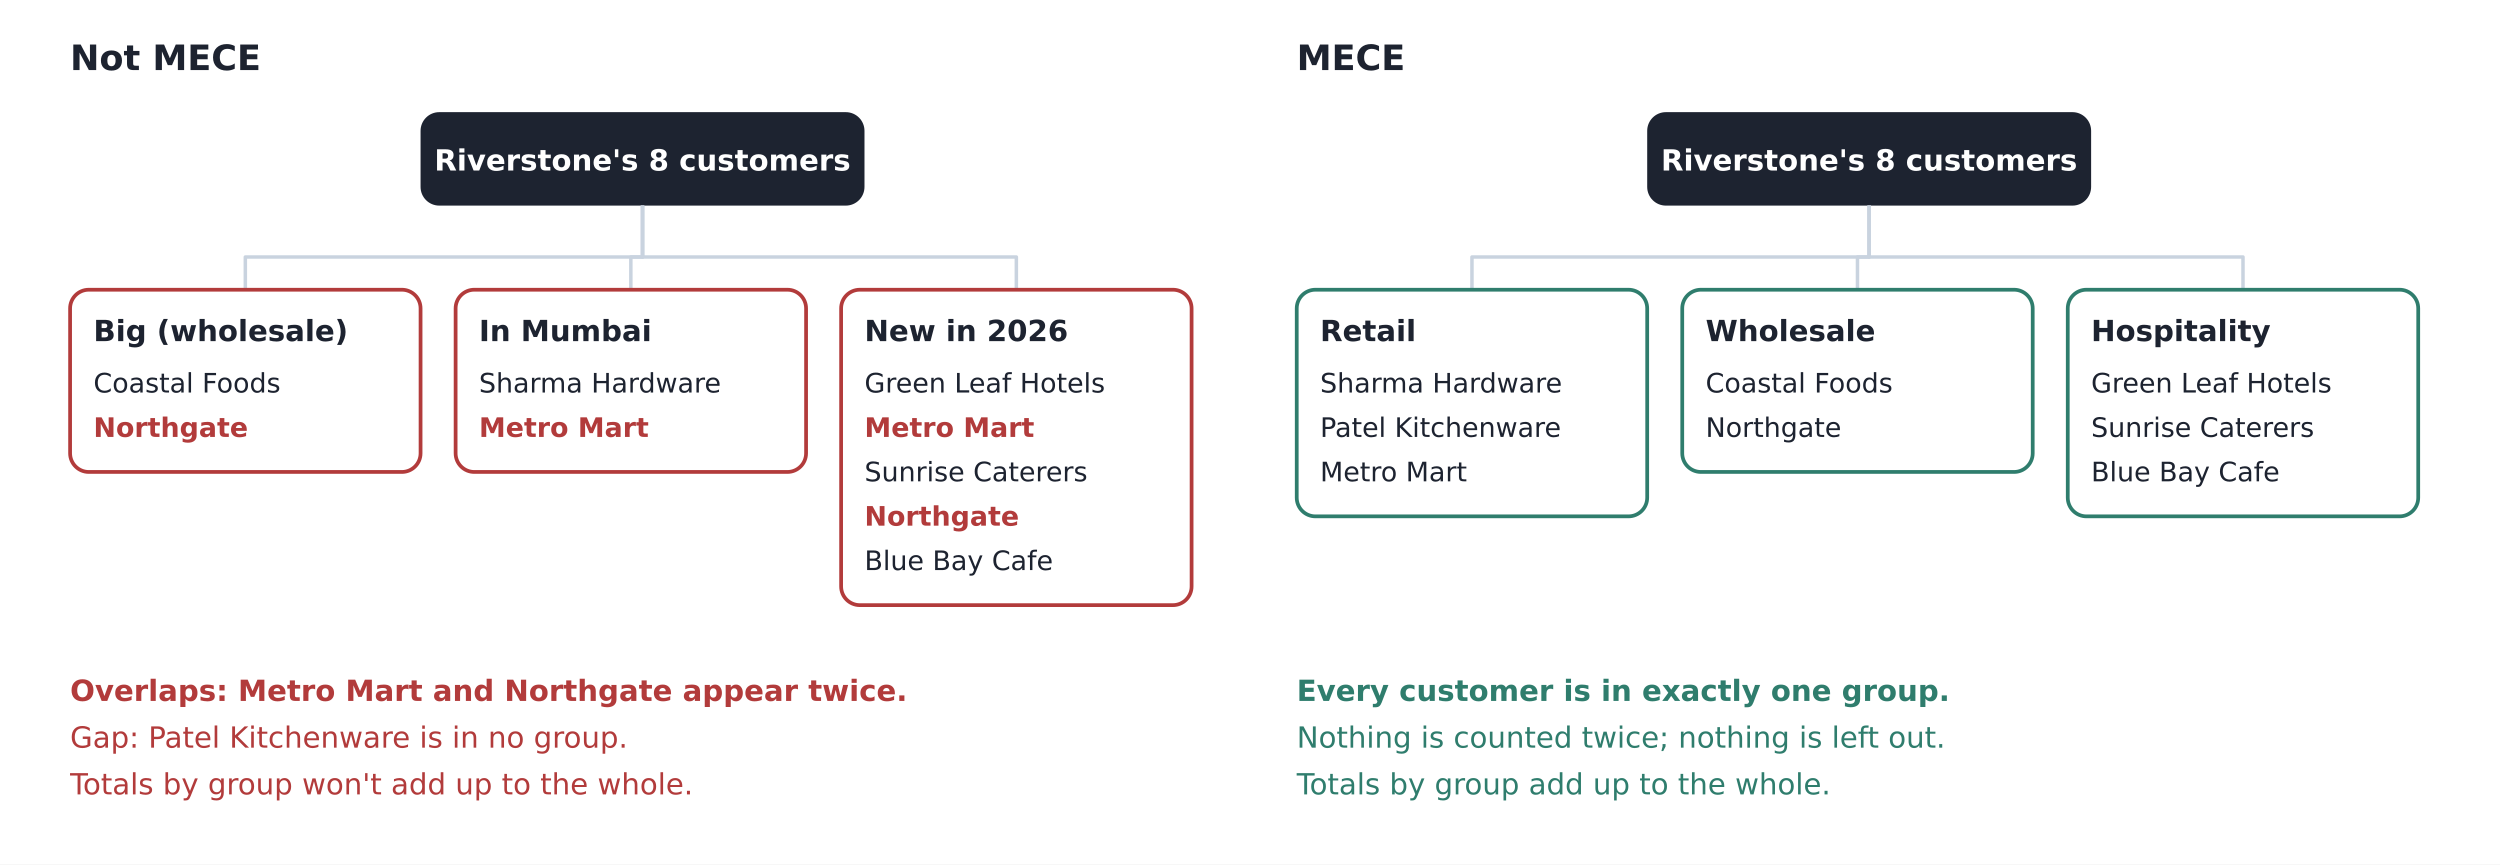
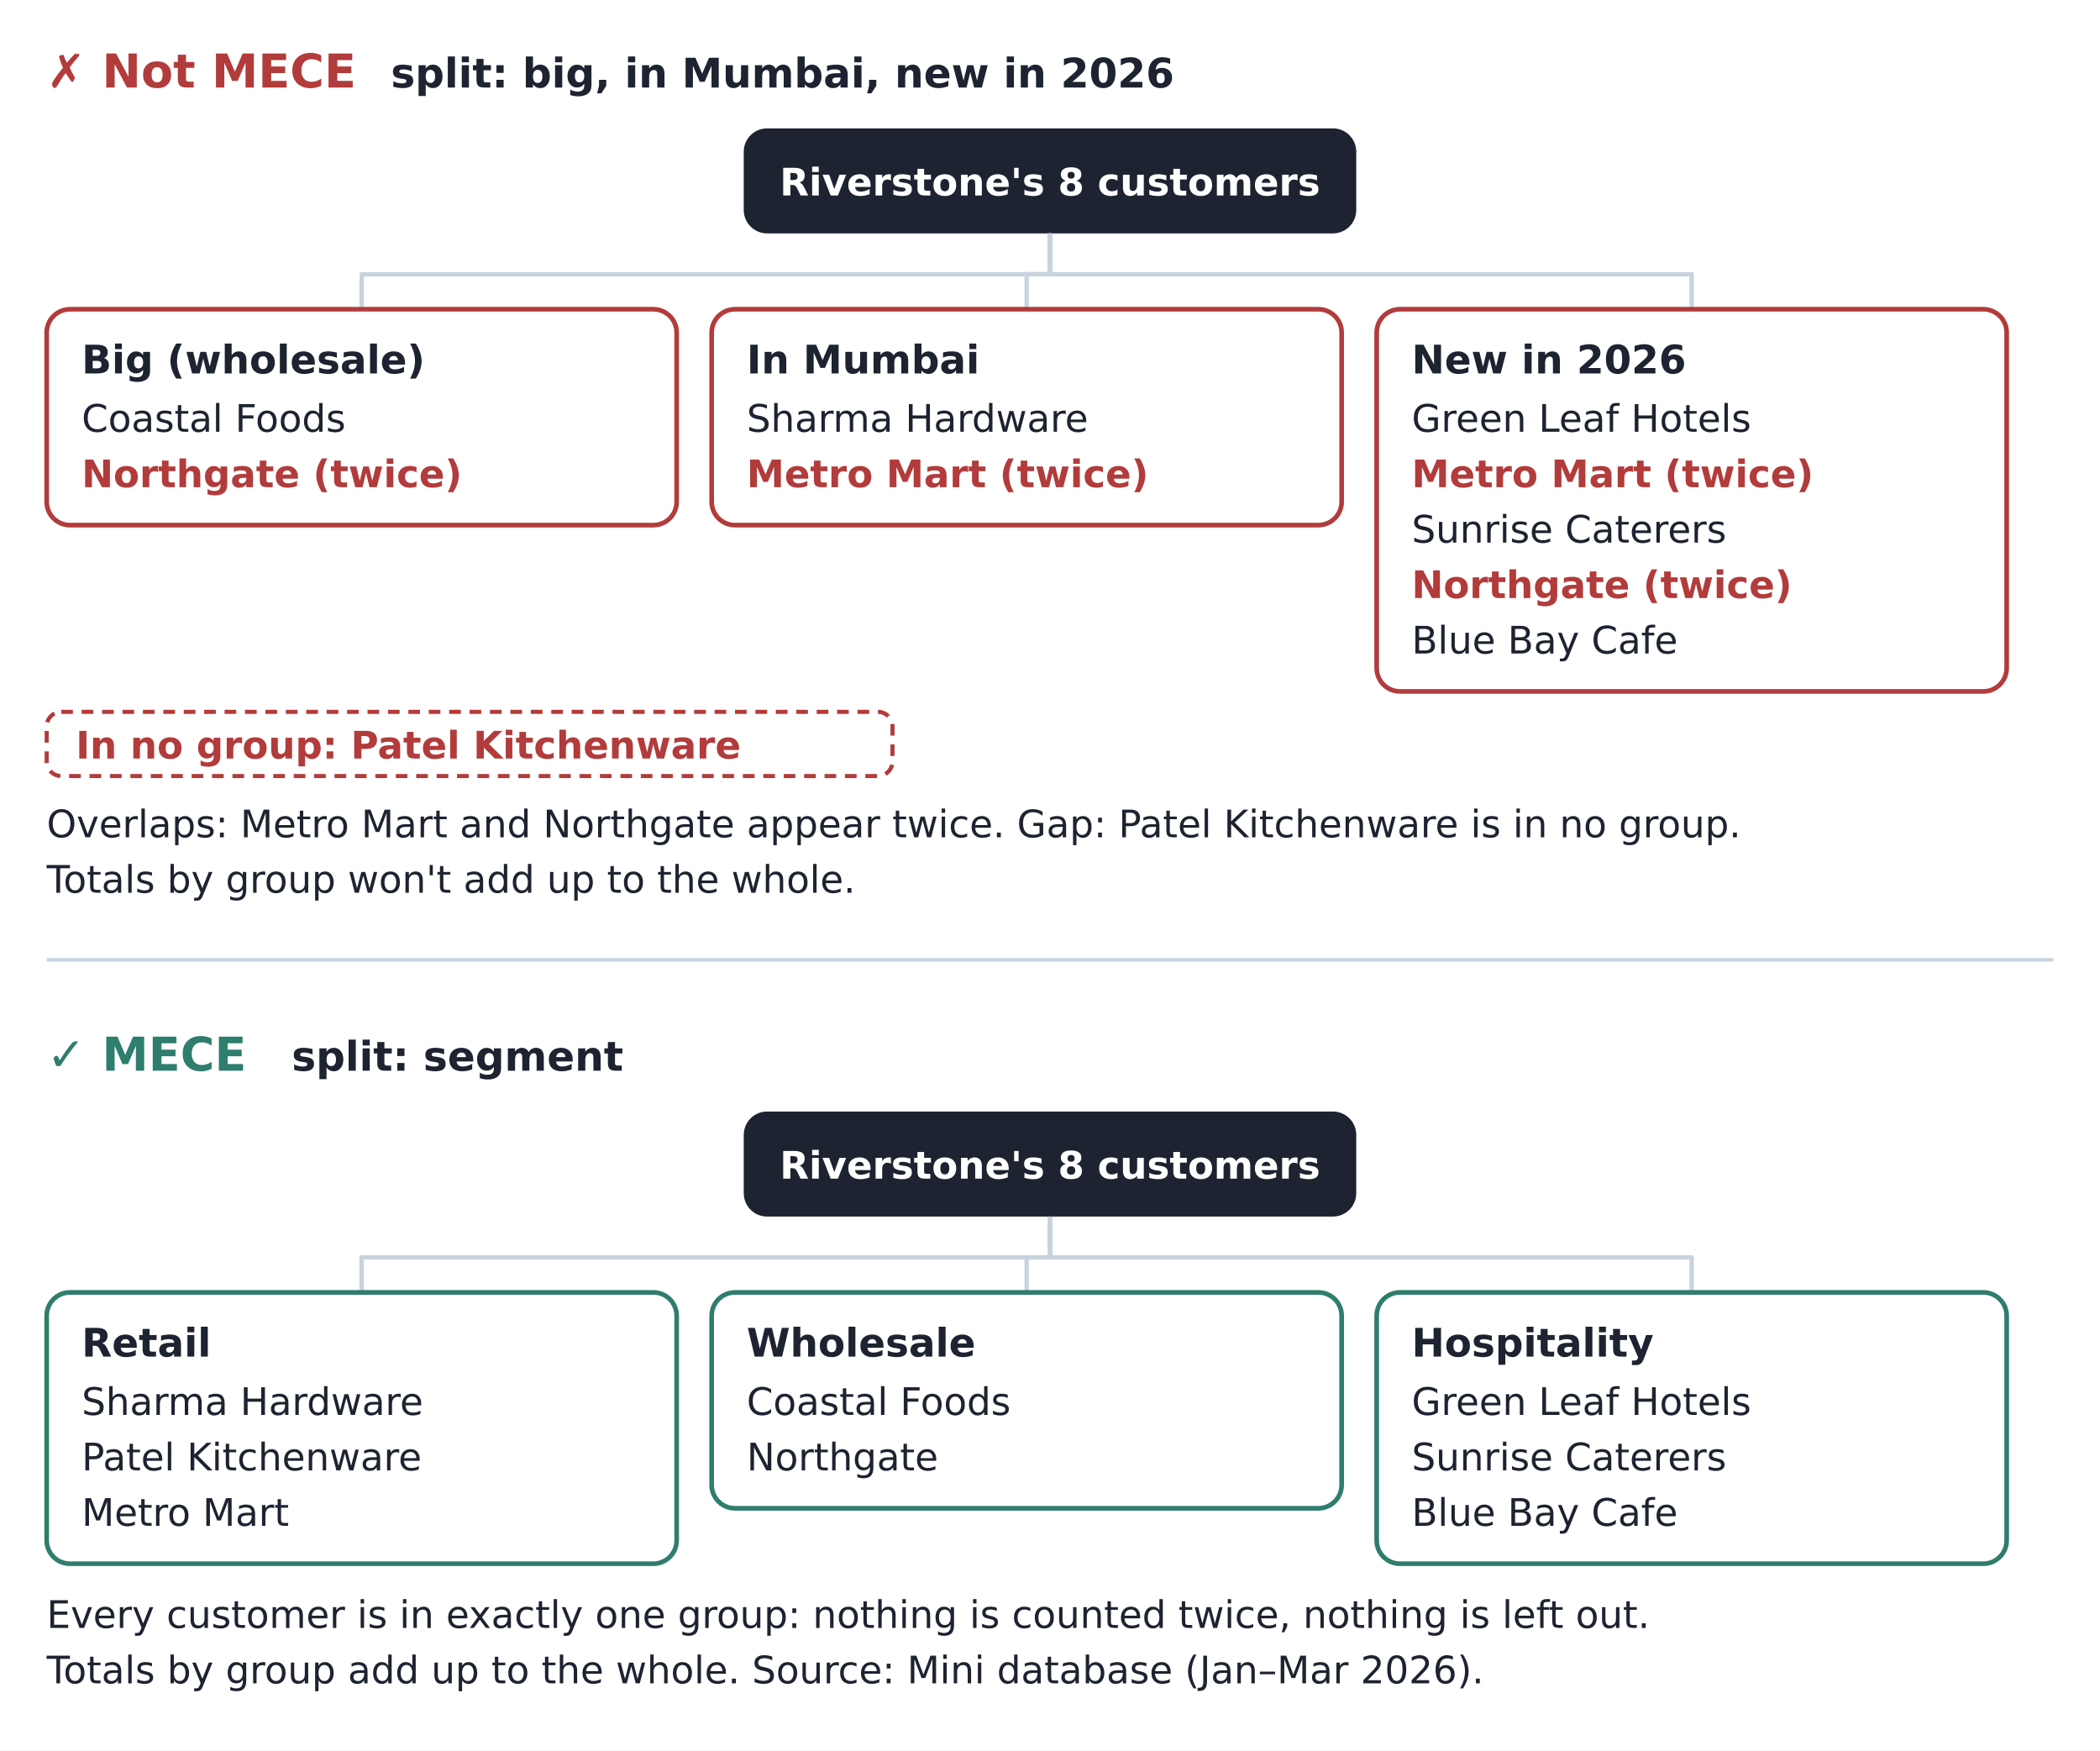
- <svg xmlns="http://www.w3.org/2000/svg" width="1070" height="370" viewBox="0 0 1070 370" font-family="DejaVu Sans, Arial, sans-serif">
-   <rect width="1070" height="370" fill="#ffffff" />
-   <text x="30" y="30" font-size="15" fill="#1d2330" font-weight="bold" text-anchor="start" font-family="Poppins, DejaVu Sans, sans-serif">Not MECE</text>
-   <rect x="180" y="48" width="190" height="40" rx="8" fill="#1d2330" stroke="none" stroke-width="1" />
-   <text x="275" y="73" font-size="12.5" fill="#fff" font-weight="bold" text-anchor="middle">Riverstone's 8 customers</text>
-   <path d="M275,88 V110 H105.0 V124" fill="none" stroke="#c9d3df" stroke-width="1.5" stroke-linejoin="round" />
-   <rect x="30" y="124" width="150" height="78" rx="8" fill="#fff" stroke="#b23b3b" stroke-width="1.6" />
-   <text x="40" y="146" font-size="12.5" fill="#1d2330" font-weight="bold" text-anchor="start">Big (wholesale)</text>
-   <text x="40" y="168" font-size="11.5" fill="#1d2330" font-weight="normal" text-anchor="start">Coastal Foods</text>
-   <text x="40" y="187" font-size="11.5" fill="#b23b3b" font-weight="bold" text-anchor="start">Northgate</text>
-   <path d="M275,88 V110 H270.0 V124" fill="none" stroke="#c9d3df" stroke-width="1.5" stroke-linejoin="round" />
-   <rect x="195" y="124" width="150" height="78" rx="8" fill="#fff" stroke="#b23b3b" stroke-width="1.6" />
-   <text x="205" y="146" font-size="12.5" fill="#1d2330" font-weight="bold" text-anchor="start">In Mumbai</text>
-   <text x="205" y="168" font-size="11.5" fill="#1d2330" font-weight="normal" text-anchor="start">Sharma Hardware</text>
-   <text x="205" y="187" font-size="11.5" fill="#b23b3b" font-weight="bold" text-anchor="start">Metro Mart</text>
-   <path d="M275,88 V110 H435.0 V124" fill="none" stroke="#c9d3df" stroke-width="1.5" stroke-linejoin="round" />
-   <rect x="360" y="124" width="150" height="135" rx="8" fill="#fff" stroke="#b23b3b" stroke-width="1.6" />
-   <text x="370" y="146" font-size="12.5" fill="#1d2330" font-weight="bold" text-anchor="start">New in 2026</text>
-   <text x="370" y="168" font-size="11.5" fill="#1d2330" font-weight="normal" text-anchor="start">Green Leaf Hotels</text>
-   <text x="370" y="187" font-size="11.5" fill="#b23b3b" font-weight="bold" text-anchor="start">Metro Mart</text>
-   <text x="370" y="206" font-size="11.5" fill="#1d2330" font-weight="normal" text-anchor="start">Sunrise Caterers</text>
-   <text x="370" y="225" font-size="11.5" fill="#b23b3b" font-weight="bold" text-anchor="start">Northgate</text>
-   <text x="370" y="244" font-size="11.5" fill="#1d2330" font-weight="normal" text-anchor="start">Blue Bay Cafe</text>
-   <text x="30" y="300" font-size="12.5" fill="#b23b3b" font-weight="bold" text-anchor="start">Overlaps: Metro Mart and Northgate appear twice.</text>
-   <text x="30" y="320" font-size="12.5" fill="#b23b3b" font-weight="normal" text-anchor="start">Gap: Patel Kitchenware is in no group.</text>
-   <text x="30" y="340" font-size="12.5" fill="#b23b3b" font-weight="normal" text-anchor="start">Totals by group won't add up to the whole.</text>
-   <text x="555" y="30" font-size="15" fill="#1d2330" font-weight="bold" text-anchor="start" font-family="Poppins, DejaVu Sans, sans-serif">MECE</text>
-   <rect x="705" y="48" width="190" height="40" rx="8" fill="#1d2330" stroke="none" stroke-width="1" />
-   <text x="800" y="73" font-size="12.5" fill="#fff" font-weight="bold" text-anchor="middle">Riverstone's 8 customers</text>
-   <path d="M800,88 V110 H630.0 V124" fill="none" stroke="#c9d3df" stroke-width="1.5" stroke-linejoin="round" />
-   <rect x="555" y="124" width="150" height="97" rx="8" fill="#fff" stroke="#2f7d6d" stroke-width="1.6" />
-   <text x="565" y="146" font-size="12.5" fill="#1d2330" font-weight="bold" text-anchor="start">Retail</text>
-   <text x="565" y="168" font-size="11.5" fill="#1d2330" font-weight="normal" text-anchor="start">Sharma Hardware</text>
-   <text x="565" y="187" font-size="11.5" fill="#1d2330" font-weight="normal" text-anchor="start">Patel Kitchenware</text>
-   <text x="565" y="206" font-size="11.5" fill="#1d2330" font-weight="normal" text-anchor="start">Metro Mart</text>
-   <path d="M800,88 V110 H795.0 V124" fill="none" stroke="#c9d3df" stroke-width="1.5" stroke-linejoin="round" />
-   <rect x="720" y="124" width="150" height="78" rx="8" fill="#fff" stroke="#2f7d6d" stroke-width="1.6" />
-   <text x="730" y="146" font-size="12.5" fill="#1d2330" font-weight="bold" text-anchor="start">Wholesale</text>
-   <text x="730" y="168" font-size="11.5" fill="#1d2330" font-weight="normal" text-anchor="start">Coastal Foods</text>
-   <text x="730" y="187" font-size="11.5" fill="#1d2330" font-weight="normal" text-anchor="start">Northgate</text>
-   <path d="M800,88 V110 H960.0 V124" fill="none" stroke="#c9d3df" stroke-width="1.5" stroke-linejoin="round" />
-   <rect x="885" y="124" width="150" height="97" rx="8" fill="#fff" stroke="#2f7d6d" stroke-width="1.6" />
-   <text x="895" y="146" font-size="12.5" fill="#1d2330" font-weight="bold" text-anchor="start">Hospitality</text>
-   <text x="895" y="168" font-size="11.5" fill="#1d2330" font-weight="normal" text-anchor="start">Green Leaf Hotels</text>
-   <text x="895" y="187" font-size="11.5" fill="#1d2330" font-weight="normal" text-anchor="start">Sunrise Caterers</text>
-   <text x="895" y="206" font-size="11.5" fill="#1d2330" font-weight="normal" text-anchor="start">Blue Bay Cafe</text>
-   <text x="555" y="300" font-size="12.5" fill="#2f7d6d" font-weight="bold" text-anchor="start">Every customer is in exactly one group.</text>
-   <text x="555" y="320" font-size="12.5" fill="#2f7d6d" font-weight="normal" text-anchor="start">Nothing is counted twice; nothing is left out.</text>
-   <text x="555" y="340" font-size="12.5" fill="#2f7d6d" font-weight="normal" text-anchor="start">Totals by group add up to the whole.</text>
+ <svg xmlns="http://www.w3.org/2000/svg" width="720" height="600" viewBox="0 0 720 600" font-family="DejaVu Sans, Arial, sans-serif">
+   <rect width="720" height="600" fill="#ffffff" />
+   <text x="16" y="30" font-size="16" fill="#b23b3b" font-weight="bold" text-anchor="start" font-family="Poppins, DejaVu Sans, sans-serif">✗ Not MECE</text>
+   <text x="134" y="30" font-size="14" fill="#1d2330" font-weight="bold" text-anchor="start">split: big, in Mumbai, new in 2026</text>
+   <rect x="255" y="44" width="210" height="36" rx="8" fill="#1d2330" stroke="none" stroke-width="1" />
+   <text x="360" y="67" font-size="13" fill="#fff" font-weight="bold" text-anchor="middle">Riverstone's 8 customers</text>
+   <path d="M360,80 V94 H124.0 V106" fill="none" stroke="#c9d3df" stroke-width="1.5" stroke-linejoin="round" />
+   <rect x="16" y="106" width="216" height="74" rx="8" fill="#fff" stroke="#b23b3b" stroke-width="1.6" />
+   <text x="28" y="128" font-size="13.5" fill="#1d2330" font-weight="bold" text-anchor="start">Big (wholesale)</text>
+   <text x="28" y="148" font-size="13" fill="#1d2330" font-weight="normal" text-anchor="start">Coastal Foods</text>
+   <text x="28" y="167" font-size="13" fill="#b23b3b" font-weight="bold" text-anchor="start">Northgate  (twice)</text>
+   <path d="M360,80 V94 H352.0 V106" fill="none" stroke="#c9d3df" stroke-width="1.5" stroke-linejoin="round" />
+   <rect x="244" y="106" width="216" height="74" rx="8" fill="#fff" stroke="#b23b3b" stroke-width="1.6" />
+   <text x="256" y="128" font-size="13.5" fill="#1d2330" font-weight="bold" text-anchor="start">In Mumbai</text>
+   <text x="256" y="148" font-size="13" fill="#1d2330" font-weight="normal" text-anchor="start">Sharma Hardware</text>
+   <text x="256" y="167" font-size="13" fill="#b23b3b" font-weight="bold" text-anchor="start">Metro Mart  (twice)</text>
+   <path d="M360,80 V94 H580.0 V106" fill="none" stroke="#c9d3df" stroke-width="1.5" stroke-linejoin="round" />
+   <rect x="472" y="106" width="216" height="131" rx="8" fill="#fff" stroke="#b23b3b" stroke-width="1.6" />
+   <text x="484" y="128" font-size="13.5" fill="#1d2330" font-weight="bold" text-anchor="start">New in 2026</text>
+   <text x="484" y="148" font-size="13" fill="#1d2330" font-weight="normal" text-anchor="start">Green Leaf Hotels</text>
+   <text x="484" y="167" font-size="13" fill="#b23b3b" font-weight="bold" text-anchor="start">Metro Mart  (twice)</text>
+   <text x="484" y="186" font-size="13" fill="#1d2330" font-weight="normal" text-anchor="start">Sunrise Caterers</text>
+   <text x="484" y="205" font-size="13" fill="#b23b3b" font-weight="bold" text-anchor="start">Northgate  (twice)</text>
+   <text x="484" y="224" font-size="13" fill="#1d2330" font-weight="normal" text-anchor="start">Blue Bay Cafe</text>
+   <rect x="16" y="244" width="290" height="22" rx="5" fill="#fff" stroke="#b23b3b" stroke-width="1.4" stroke-dasharray="4 3" />
+   <text x="26" y="260" font-size="13" fill="#b23b3b" font-weight="bold" text-anchor="start">In no group: Patel Kitchenware</text>
+   <text x="16" y="287" font-size="13" fill="#1d2330" font-weight="normal" text-anchor="start">Overlaps: Metro Mart and Northgate appear twice. Gap: Patel Kitchenware is in no group.</text>
+   <text x="16" y="306" font-size="13" fill="#1d2330" font-weight="normal" text-anchor="start">Totals by group won't add up to the whole.</text>
+   <path d="M16,329 H704" fill="none" stroke="#c9d3df" stroke-width="1.2" stroke-linejoin="round" />
+   <text x="16" y="367" font-size="16" fill="#2f7d6d" font-weight="bold" text-anchor="start" font-family="Poppins, DejaVu Sans, sans-serif">✓ MECE</text>
+   <text x="100" y="367" font-size="14" fill="#1d2330" font-weight="bold" text-anchor="start">split: segment</text>
+   <rect x="255" y="381" width="210" height="36" rx="8" fill="#1d2330" stroke="none" stroke-width="1" />
+   <text x="360" y="404" font-size="13" fill="#fff" font-weight="bold" text-anchor="middle">Riverstone's 8 customers</text>
+   <path d="M360,417 V431 H124.0 V443" fill="none" stroke="#c9d3df" stroke-width="1.5" stroke-linejoin="round" />
+   <rect x="16" y="443" width="216" height="93" rx="8" fill="#fff" stroke="#2f7d6d" stroke-width="1.6" />
+   <text x="28" y="465" font-size="13.5" fill="#1d2330" font-weight="bold" text-anchor="start">Retail</text>
+   <text x="28" y="485" font-size="13" fill="#1d2330" font-weight="normal" text-anchor="start">Sharma Hardware</text>
+   <text x="28" y="504" font-size="13" fill="#1d2330" font-weight="normal" text-anchor="start">Patel Kitchenware</text>
+   <text x="28" y="523" font-size="13" fill="#1d2330" font-weight="normal" text-anchor="start">Metro Mart</text>
+   <path d="M360,417 V431 H352.0 V443" fill="none" stroke="#c9d3df" stroke-width="1.5" stroke-linejoin="round" />
+   <rect x="244" y="443" width="216" height="74" rx="8" fill="#fff" stroke="#2f7d6d" stroke-width="1.6" />
+   <text x="256" y="465" font-size="13.5" fill="#1d2330" font-weight="bold" text-anchor="start">Wholesale</text>
+   <text x="256" y="485" font-size="13" fill="#1d2330" font-weight="normal" text-anchor="start">Coastal Foods</text>
+   <text x="256" y="504" font-size="13" fill="#1d2330" font-weight="normal" text-anchor="start">Northgate</text>
+   <path d="M360,417 V431 H580.0 V443" fill="none" stroke="#c9d3df" stroke-width="1.5" stroke-linejoin="round" />
+   <rect x="472" y="443" width="216" height="93" rx="8" fill="#fff" stroke="#2f7d6d" stroke-width="1.6" />
+   <text x="484" y="465" font-size="13.5" fill="#1d2330" font-weight="bold" text-anchor="start">Hospitality</text>
+   <text x="484" y="485" font-size="13" fill="#1d2330" font-weight="normal" text-anchor="start">Green Leaf Hotels</text>
+   <text x="484" y="504" font-size="13" fill="#1d2330" font-weight="normal" text-anchor="start">Sunrise Caterers</text>
+   <text x="484" y="523" font-size="13" fill="#1d2330" font-weight="normal" text-anchor="start">Blue Bay Cafe</text>
+   <text x="16" y="558" font-size="13" fill="#1d2330" font-weight="normal" text-anchor="start">Every customer is in exactly one group: nothing is counted twice, nothing is left out.</text>
+   <text x="16" y="577" font-size="13" fill="#1d2330" font-weight="normal" text-anchor="start">Totals by group add up to the whole. Source: Mini database (Jan–Mar 2026).</text>
</svg>
